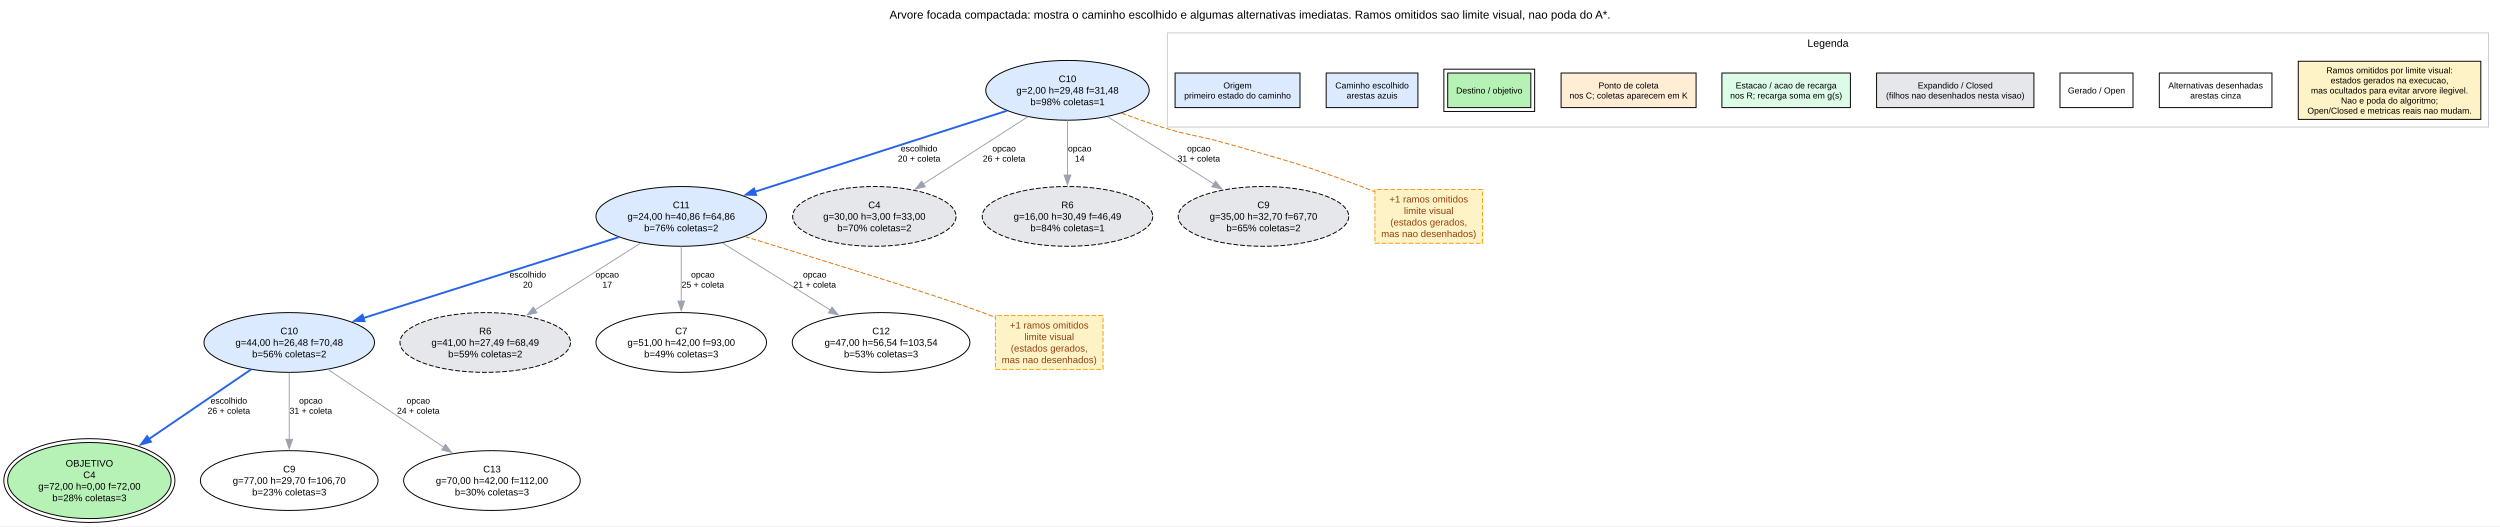
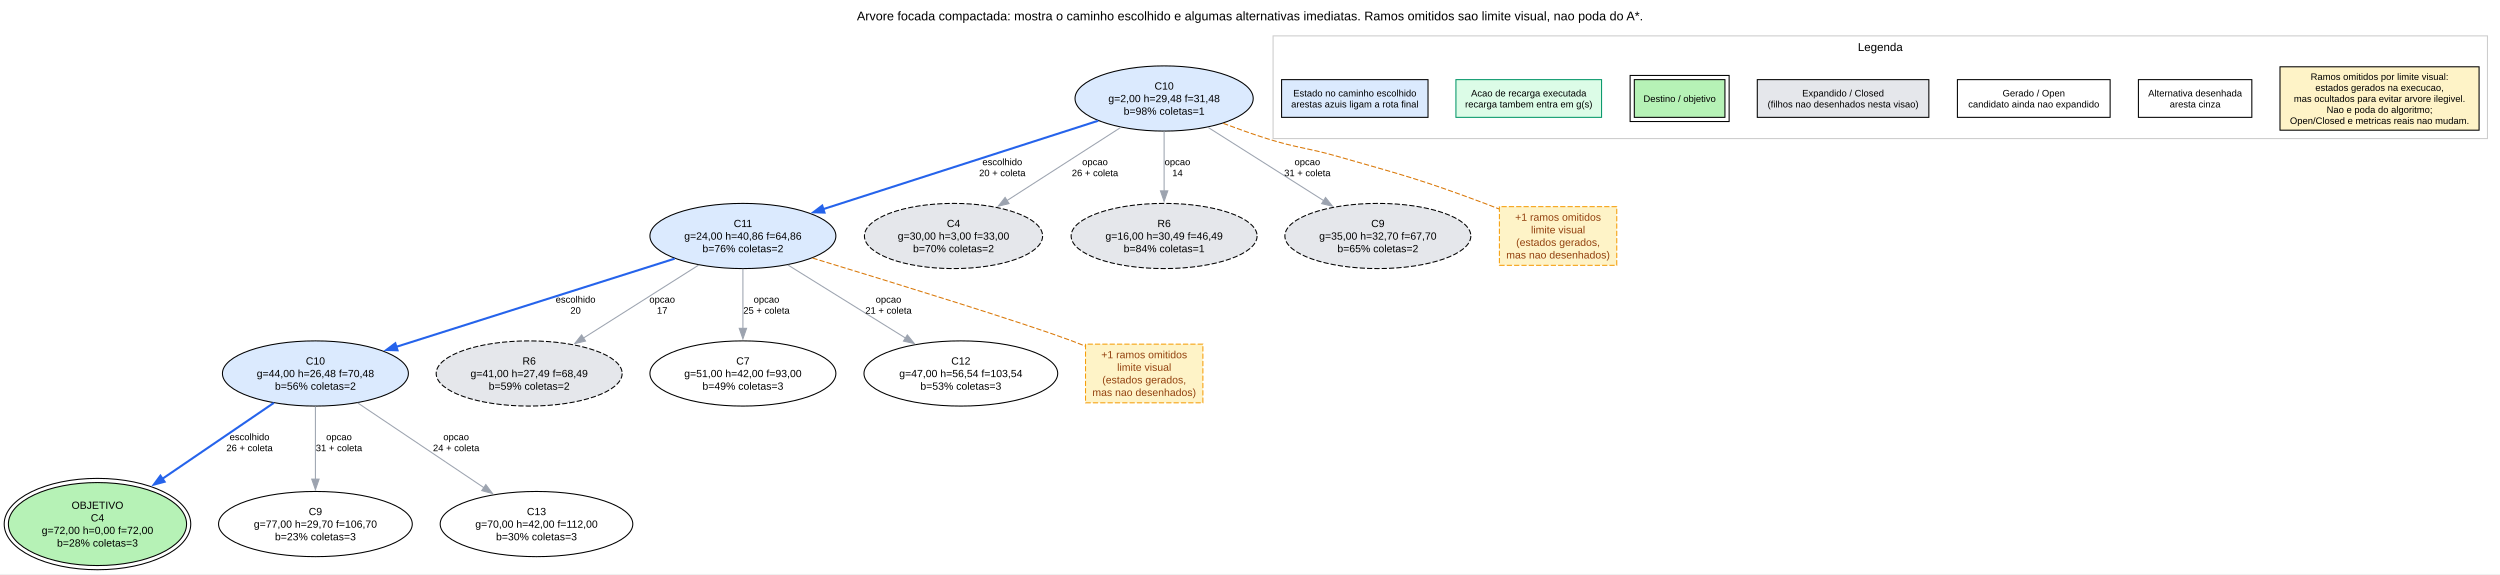
- <svg xmlns="http://www.w3.org/2000/svg" width="2602pt" height="548pt" viewBox="0.00 0.00 2602.00 548.00">
+ <svg xmlns="http://www.w3.org/2000/svg" width="2386pt" height="548pt" viewBox="0.00 0.00 2386.00 548.00">
  <g id="graph0" class="graph" transform="scale(1 1) rotate(0) translate(4 543.76)">
-     <polygon fill="white" stroke="none" points="-4,4 -4,-543.76 2598.03,-543.76 2598.03,4 -4,4" />
-     <text xml:space="preserve" text-anchor="middle" x="1297.01" y="-524.36" font-family="Arial" font-size="12.00">Arvore focada compactada: mostra o caminho escolhido e algumas alternativas imediatas. Ramos omitidos sao limite visual, nao poda do A*.</text>
+     <polygon fill="white" stroke="none" points="-4,4 -4,-543.76 2382.03,-543.76 2382.03,4 -4,4" />
+     <text xml:space="preserve" text-anchor="middle" x="1189.01" y="-524.36" font-family="Arial" font-size="12.00">Arvore focada compactada: mostra o caminho escolhido e algumas alternativas imediatas. Ramos omitidos sao limite visual, nao poda do A*.</text>
    <g id="clust1" class="cluster">
-       <polygon fill="none" stroke="#cccccc" points="1211.03,-411.51 1211.03,-509.51 2586.03,-509.51 2586.03,-411.51 1211.03,-411.51" />
-       <text xml:space="preserve" text-anchor="middle" x="1898.53" y="-495.06" font-family="Arial" font-size="11.00">Legenda</text>
+       <polygon fill="none" stroke="#cccccc" points="1211.03,-411.51 1211.03,-509.51 2370.03,-509.51 2370.03,-411.51 1211.03,-411.51" />
+       <text xml:space="preserve" text-anchor="middle" x="1790.53" y="-495.06" font-family="Arial" font-size="11.00">Legenda</text>
    </g>
    <g id="node1" class="node">
      <ellipse fill="#dbeafe" stroke="black" cx="1107.03" cy="-449.76" rx="85.03" ry="31.11" />
      <text xml:space="preserve" text-anchor="middle" x="1107.03" y="-458.26" font-family="Arial" font-size="10.00">C10</text>
      <text xml:space="preserve" text-anchor="middle" x="1107.03" y="-446.26" font-family="Arial" font-size="10.00">g=2,00 h=29,48 f=31,48</text>
      <text xml:space="preserve" text-anchor="middle" x="1107.03" y="-434.26" font-family="Arial" font-size="10.00">b=98% coletas=1</text>
    </g>
    <g id="node2" class="node">
      <ellipse fill="#dbeafe" stroke="black" cx="705.03" cy="-318.53" rx="88.74" ry="31.11" />
      <text xml:space="preserve" text-anchor="middle" x="705.03" y="-327.03" font-family="Arial" font-size="10.00">C11</text>
      <text xml:space="preserve" text-anchor="middle" x="705.03" y="-315.03" font-family="Arial" font-size="10.00">g=24,00 h=40,86 f=64,86</text>
      <text xml:space="preserve" text-anchor="middle" x="705.03" y="-303.03" font-family="Arial" font-size="10.00">b=76% coletas=2</text>
    </g>
    <g id="edge1" class="edge">
      <path fill="none" stroke="#2563eb" stroke-width="2" d="M1044.22,-428.57C973.31,-405.77 857.92,-368.68 781.74,-344.19" />
      <polygon fill="#2563eb" stroke="#2563eb" stroke-width="2" points="782.87,-340.88 772.28,-341.15 780.73,-347.54 782.87,-340.88" />
      <text xml:space="preserve" text-anchor="middle" x="952.6" y="-386.1" font-family="Arial" font-size="9.00">escolhido</text>
      <text xml:space="preserve" text-anchor="middle" x="952.6" y="-375.6" font-family="Arial" font-size="9.00">20 + coleta</text>
    </g>
    <g id="node5" class="node">
      <ellipse fill="#e5e7eb" stroke="black" stroke-dasharray="5,2" cx="906.03" cy="-318.53" rx="85.03" ry="31.11" />
      <text xml:space="preserve" text-anchor="middle" x="906.03" y="-327.03" font-family="Arial" font-size="10.00">C4</text>
      <text xml:space="preserve" text-anchor="middle" x="906.03" y="-315.03" font-family="Arial" font-size="10.00">g=30,00 h=3,00 f=33,00</text>
      <text xml:space="preserve" text-anchor="middle" x="906.03" y="-303.03" font-family="Arial" font-size="10.00">b=70% coletas=2</text>
    </g>
    <g id="edge4" class="edge">
      <path fill="none" stroke="#9ca3af" d="M1065.87,-422.3C1034.4,-402.07 990.85,-374.07 957.15,-352.4" />
      <polygon fill="#9ca3af" stroke="#9ca3af" points="959.06,-349.47 948.75,-347 955.27,-355.35 959.06,-349.47" />
      <text xml:space="preserve" text-anchor="middle" x="1041.06" y="-386.1" font-family="Arial" font-size="9.00">opcao</text>
      <text xml:space="preserve" text-anchor="middle" x="1041.06" y="-375.6" font-family="Arial" font-size="9.00">26 + coleta</text>
    </g>
    <g id="node6" class="node">
      <ellipse fill="#e5e7eb" stroke="black" stroke-dasharray="5,2" cx="1107.03" cy="-318.53" rx="88.74" ry="31.11" />
      <text xml:space="preserve" text-anchor="middle" x="1107.03" y="-327.03" font-family="Arial" font-size="10.00">R6</text>
      <text xml:space="preserve" text-anchor="middle" x="1107.03" y="-315.03" font-family="Arial" font-size="10.00">g=16,00 h=30,49 f=46,49</text>
      <text xml:space="preserve" text-anchor="middle" x="1107.03" y="-303.03" font-family="Arial" font-size="10.00">b=84% coletas=1</text>
    </g>
    <g id="edge5" class="edge">
      <path fill="none" stroke="#9ca3af" d="M1107.03,-418.46C1107.03,-401.49 1107.03,-380.07 1107.03,-361.51" />
      <polygon fill="#9ca3af" stroke="#9ca3af" points="1110.53,-361.6 1107.03,-351.6 1103.53,-361.6 1110.53,-361.6" />
      <text xml:space="preserve" text-anchor="middle" x="1119.78" y="-386.1" font-family="Arial" font-size="9.00">opcao</text>
      <text xml:space="preserve" text-anchor="middle" x="1119.78" y="-375.6" font-family="Arial" font-size="9.00">14</text>
    </g>
    <g id="node7" class="node">
      <ellipse fill="#e5e7eb" stroke="black" stroke-dasharray="5,2" cx="1311.03" cy="-318.53" rx="88.74" ry="31.11" />
      <text xml:space="preserve" text-anchor="middle" x="1311.03" y="-327.03" font-family="Arial" font-size="10.00">C9</text>
      <text xml:space="preserve" text-anchor="middle" x="1311.03" y="-315.03" font-family="Arial" font-size="10.00">g=35,00 h=32,70 f=67,70</text>
      <text xml:space="preserve" text-anchor="middle" x="1311.03" y="-303.03" font-family="Arial" font-size="10.00">b=65% coletas=2</text>
    </g>
    <g id="edge6" class="edge">
      <path fill="none" stroke="#9ca3af" d="M1148.8,-422.3C1180.88,-401.98 1225.32,-373.82 1259.59,-352.12" />
      <polygon fill="#9ca3af" stroke="#9ca3af" points="1261.11,-355.3 1267.68,-346.99 1257.36,-349.39 1261.11,-355.3" />
      <text xml:space="preserve" text-anchor="middle" x="1243.74" y="-386.1" font-family="Arial" font-size="9.00">opcao</text>
      <text xml:space="preserve" text-anchor="middle" x="1243.74" y="-375.6" font-family="Arial" font-size="9.00">31 + coleta</text>
    </g>
    <g id="node8" class="node">
      <polygon fill="#fef3c7" stroke="#f59e0b" stroke-dasharray="5,2" points="1539.03,-346.53 1427.03,-346.53 1427.03,-290.53 1539.03,-290.53 1539.03,-346.53" />
      <text xml:space="preserve" text-anchor="middle" x="1483.03" y="-333.03" font-family="Arial" font-size="10.00" fill="#92400e">+1 ramos omitidos</text>
      <text xml:space="preserve" text-anchor="middle" x="1483.03" y="-321.03" font-family="Arial" font-size="10.00" fill="#92400e">limite visual</text>
      <text xml:space="preserve" text-anchor="middle" x="1483.03" y="-309.03" font-family="Arial" font-size="10.00" fill="#92400e">(estados gerados,</text>
      <text xml:space="preserve" text-anchor="middle" x="1483.03" y="-297.03" font-family="Arial" font-size="10.00" fill="#92400e">mas nao desenhados)</text>
    </g>
    <g id="edge7" class="edge">
      <path fill="none" stroke="#d97706" stroke-dasharray="5,2" d="M1163.38,-426.06C1176.91,-420.96 1191.4,-415.8 1205.03,-411.51 1234.32,-402.29 1242.5,-403.07 1272.03,-394.65 1335.29,-376.61 1351.41,-372.67 1413.03,-349.65 1417.49,-347.98 1422.08,-346.19 1426.68,-344.33" />
    </g>
    <g id="node3" class="node">
      <ellipse fill="#dbeafe" stroke="black" cx="297.03" cy="-187.31" rx="88.74" ry="31.11" />
      <text xml:space="preserve" text-anchor="middle" x="297.03" y="-195.81" font-family="Arial" font-size="10.00">C10</text>
      <text xml:space="preserve" text-anchor="middle" x="297.03" y="-183.81" font-family="Arial" font-size="10.00">g=44,00 h=26,48 f=70,48</text>
      <text xml:space="preserve" text-anchor="middle" x="297.03" y="-171.81" font-family="Arial" font-size="10.00">b=56% coletas=2</text>
    </g>
    <g id="edge2" class="edge">
      <path fill="none" stroke="#2563eb" stroke-width="2" d="M639.93,-296.92C567.53,-273.99 450.69,-236.98 373.87,-212.65" />
      <polygon fill="#2563eb" stroke="#2563eb" stroke-width="2" points="375.37,-209.45 364.78,-209.77 373.26,-216.12 375.37,-209.45" />
      <text xml:space="preserve" text-anchor="middle" x="545.33" y="-254.87" font-family="Arial" font-size="9.00">escolhido</text>
      <text xml:space="preserve" text-anchor="middle" x="545.33" y="-244.37" font-family="Arial" font-size="9.00">20</text>
    </g>
    <g id="node9" class="node">
      <ellipse fill="#e5e7eb" stroke="black" stroke-dasharray="5,2" cx="501.03" cy="-187.31" rx="88.74" ry="31.11" />
      <text xml:space="preserve" text-anchor="middle" x="501.03" y="-195.81" font-family="Arial" font-size="10.00">R6</text>
      <text xml:space="preserve" text-anchor="middle" x="501.03" y="-183.81" font-family="Arial" font-size="10.00">g=41,00 h=27,49 f=68,49</text>
      <text xml:space="preserve" text-anchor="middle" x="501.03" y="-171.81" font-family="Arial" font-size="10.00">b=59% coletas=2</text>
    </g>
    <g id="edge8" class="edge">
      <path fill="none" stroke="#9ca3af" d="M662.76,-290.76C630.76,-270.49 586.64,-242.54 552.57,-220.96" />
      <polygon fill="#9ca3af" stroke="#9ca3af" points="554.84,-218.25 544.52,-215.86 551.1,-224.17 554.84,-218.25" />
      <text xml:space="preserve" text-anchor="middle" x="627.99" y="-254.87" font-family="Arial" font-size="9.00">opcao</text>
      <text xml:space="preserve" text-anchor="middle" x="627.99" y="-244.37" font-family="Arial" font-size="9.00">17</text>
    </g>
    <g id="node10" class="node">
      <ellipse fill="white" stroke="black" cx="705.03" cy="-187.31" rx="88.74" ry="31.11" />
      <text xml:space="preserve" text-anchor="middle" x="705.03" y="-195.81" font-family="Arial" font-size="10.00">C7</text>
      <text xml:space="preserve" text-anchor="middle" x="705.03" y="-183.81" font-family="Arial" font-size="10.00">g=51,00 h=42,00 f=93,00</text>
      <text xml:space="preserve" text-anchor="middle" x="705.03" y="-171.81" font-family="Arial" font-size="10.00">b=49% coletas=3</text>
    </g>
    <g id="edge9" class="edge">
      <path fill="none" stroke="#9ca3af" d="M705.03,-287.24C705.03,-270.27 705.03,-248.85 705.03,-230.28" />
      <polygon fill="#9ca3af" stroke="#9ca3af" points="708.53,-230.38 705.03,-220.38 701.53,-230.38 708.53,-230.38" />
      <text xml:space="preserve" text-anchor="middle" x="727.53" y="-254.87" font-family="Arial" font-size="9.00">opcao</text>
      <text xml:space="preserve" text-anchor="middle" x="727.53" y="-244.37" font-family="Arial" font-size="9.00">25 + coleta</text>
    </g>
    <g id="node11" class="node">
      <ellipse fill="white" stroke="black" cx="913.03" cy="-187.31" rx="92.45" ry="31.11" />
      <text xml:space="preserve" text-anchor="middle" x="913.03" y="-195.81" font-family="Arial" font-size="10.00">C12</text>
      <text xml:space="preserve" text-anchor="middle" x="913.03" y="-183.81" font-family="Arial" font-size="10.00">g=47,00 h=56,54 f=103,54</text>
      <text xml:space="preserve" text-anchor="middle" x="913.03" y="-171.81" font-family="Arial" font-size="10.00">b=53% coletas=3</text>
    </g>
    <g id="edge10" class="edge">
      <path fill="none" stroke="#9ca3af" d="M747.88,-290.92C780.49,-270.65 825.54,-242.66 860.35,-221.03" />
      <polygon fill="#9ca3af" stroke="#9ca3af" points="861.95,-224.16 868.6,-215.91 858.26,-218.22 861.95,-224.16" />
      <text xml:space="preserve" text-anchor="middle" x="843.98" y="-254.87" font-family="Arial" font-size="9.00">opcao</text>
      <text xml:space="preserve" text-anchor="middle" x="843.98" y="-244.37" font-family="Arial" font-size="9.00">21 + coleta</text>
    </g>
    <g id="node12" class="node">
      <polygon fill="#fef3c7" stroke="#f59e0b" stroke-dasharray="5,2" points="1144.03,-215.31 1032.03,-215.31 1032.03,-159.31 1144.03,-159.31 1144.03,-215.31" />
      <text xml:space="preserve" text-anchor="middle" x="1088.03" y="-201.81" font-family="Arial" font-size="10.00" fill="#92400e">+1 ramos omitidos</text>
      <text xml:space="preserve" text-anchor="middle" x="1088.03" y="-189.81" font-family="Arial" font-size="10.00" fill="#92400e">limite visual</text>
      <text xml:space="preserve" text-anchor="middle" x="1088.03" y="-177.81" font-family="Arial" font-size="10.00" fill="#92400e">(estados gerados,</text>
      <text xml:space="preserve" text-anchor="middle" x="1088.03" y="-165.81" font-family="Arial" font-size="10.00" fill="#92400e">mas nao desenhados)</text>
    </g>
    <g id="edge11" class="edge">
      <path fill="none" stroke="#d97706" stroke-dasharray="5,2" d="M771.44,-297.48C849.27,-273.81 973.4,-235.53 1019.03,-218.42 1023.19,-216.86 1027.46,-215.19 1031.75,-213.45" />
    </g>
    <g id="node4" class="node">
      <ellipse fill="#b6f2b6" stroke="black" cx="89.03" cy="-43.6" rx="85.03" ry="39.6" />
      <ellipse fill="none" stroke="black" cx="89.03" cy="-43.6" rx="89.03" ry="43.6" />
      <text xml:space="preserve" text-anchor="middle" x="89.03" y="-58.1" font-family="Arial" font-size="10.00">OBJETIVO</text>
      <text xml:space="preserve" text-anchor="middle" x="89.03" y="-46.1" font-family="Arial" font-size="10.00">C4</text>
      <text xml:space="preserve" text-anchor="middle" x="89.03" y="-34.1" font-family="Arial" font-size="10.00">g=72,00 h=0,00 f=72,00</text>
      <text xml:space="preserve" text-anchor="middle" x="89.03" y="-22.1" font-family="Arial" font-size="10.00">b=28% coletas=3</text>
    </g>
    <g id="edge3" class="edge">
      <path fill="none" stroke="#2563eb" stroke-width="2" d="M257.42,-159.32C227.29,-138.8 185.29,-110.18 150.77,-86.66" />
      <polygon fill="#2563eb" stroke="#2563eb" stroke-width="2" points="153.05,-83.98 142.82,-81.25 149.11,-89.77 153.05,-83.98" />
      <text xml:space="preserve" text-anchor="middle" x="234.16" y="-123.65" font-family="Arial" font-size="9.00">escolhido</text>
      <text xml:space="preserve" text-anchor="middle" x="234.16" y="-113.15" font-family="Arial" font-size="9.00">26 + coleta</text>
    </g>
    <g id="node13" class="node">
      <ellipse fill="white" stroke="black" cx="297.03" cy="-43.6" rx="92.45" ry="31.11" />
      <text xml:space="preserve" text-anchor="middle" x="297.03" y="-52.1" font-family="Arial" font-size="10.00">C9</text>
      <text xml:space="preserve" text-anchor="middle" x="297.03" y="-40.1" font-family="Arial" font-size="10.00">g=77,00 h=29,70 f=106,70</text>
      <text xml:space="preserve" text-anchor="middle" x="297.03" y="-28.1" font-family="Arial" font-size="10.00">b=23% coletas=3</text>
    </g>
    <g id="edge12" class="edge">
      <path fill="none" stroke="#9ca3af" d="M297.03,-155.91C297.03,-135.64 297.03,-108.73 297.03,-86.45" />
      <polygon fill="#9ca3af" stroke="#9ca3af" points="300.53,-86.46 297.03,-76.46 293.53,-86.46 300.53,-86.46" />
      <text xml:space="preserve" text-anchor="middle" x="319.53" y="-123.65" font-family="Arial" font-size="9.00">opcao</text>
      <text xml:space="preserve" text-anchor="middle" x="319.53" y="-113.15" font-family="Arial" font-size="9.00">31 + coleta</text>
    </g>
    <g id="node14" class="node">
      <ellipse fill="white" stroke="black" cx="508.03" cy="-43.6" rx="91.92" ry="31.11" />
      <text xml:space="preserve" text-anchor="middle" x="508.03" y="-52.1" font-family="Arial" font-size="10.00">C13</text>
      <text xml:space="preserve" text-anchor="middle" x="508.03" y="-40.1" font-family="Arial" font-size="10.00">g=70,00 h=42,00 f=112,00</text>
      <text xml:space="preserve" text-anchor="middle" x="508.03" y="-28.1" font-family="Arial" font-size="10.00">b=30% coletas=3</text>
    </g>
    <g id="edge13" class="edge">
      <path fill="none" stroke="#9ca3af" d="M337.21,-159.32C371.6,-136.22 421.26,-102.87 458.18,-78.08" />
      <polygon fill="#9ca3af" stroke="#9ca3af" points="459.67,-81.29 466.02,-72.81 455.77,-75.48 459.67,-81.29" />
      <text xml:space="preserve" text-anchor="middle" x="431.36" y="-123.65" font-family="Arial" font-size="9.00">opcao</text>
      <text xml:space="preserve" text-anchor="middle" x="431.36" y="-113.15" font-family="Arial" font-size="9.00">24 + coleta</text>
    </g>
    <g id="node15" class="node">
-       <polygon fill="#dbeafe" stroke="black" points="1349.03,-467.76 1219.03,-467.76 1219.03,-431.76 1349.03,-431.76 1349.03,-467.76" />
-       <text xml:space="preserve" text-anchor="middle" x="1284.03" y="-451.71" font-family="Arial" font-size="9.00">Origem</text>
-       <text xml:space="preserve" text-anchor="middle" x="1284.03" y="-441.21" font-family="Arial" font-size="9.00">primeiro estado do caminho</text>
+       <polygon fill="#dbeafe" stroke="black" points="1358.9,-467.76 1219.15,-467.76 1219.15,-431.76 1358.9,-431.76 1358.9,-467.76" />
+       <text xml:space="preserve" text-anchor="middle" x="1289.03" y="-451.71" font-family="Arial" font-size="9.00">Estado no caminho escolhido</text>
+       <text xml:space="preserve" text-anchor="middle" x="1289.03" y="-441.21" font-family="Arial" font-size="9.00">arestas azuis ligam a rota final</text>
    </g>
    <g id="node16" class="node">
-       <polygon fill="#dbeafe" stroke="black" points="1471.78,-467.76 1376.28,-467.76 1376.28,-431.76 1471.78,-431.76 1471.78,-467.76" />
-       <text xml:space="preserve" text-anchor="middle" x="1424.03" y="-451.71" font-family="Arial" font-size="9.00">Caminho escolhido</text>
-       <text xml:space="preserve" text-anchor="middle" x="1424.03" y="-441.21" font-family="Arial" font-size="9.00">arestas azuis</text>
+       <polygon fill="#dcfce7" stroke="#059669" points="1524.53,-467.76 1385.53,-467.76 1385.53,-431.76 1524.53,-431.76 1524.53,-467.76" />
+       <text xml:space="preserve" text-anchor="middle" x="1455.03" y="-451.71" font-family="Arial" font-size="9.00">Acao de recarga executada</text>
+       <text xml:space="preserve" text-anchor="middle" x="1455.03" y="-441.21" font-family="Arial" font-size="9.00">recarga tambem entra em g(s)</text>
    </g>
    <g id="node17" class="node">
-       <polygon fill="#b6f2b6" stroke="black" points="1589.28,-467.76 1502.78,-467.76 1502.78,-431.76 1589.28,-431.76 1589.28,-467.76" />
-       <polygon fill="none" stroke="black" points="1593.28,-471.76 1498.78,-471.76 1498.78,-427.76 1593.28,-427.76 1593.28,-471.76" />
-       <text xml:space="preserve" text-anchor="middle" x="1546.03" y="-446.46" font-family="Arial" font-size="9.00">Destino / objetivo</text>
+       <polygon fill="#b6f2b6" stroke="black" points="1642.28,-467.76 1555.78,-467.76 1555.78,-431.76 1642.28,-431.76 1642.28,-467.76" />
+       <polygon fill="none" stroke="black" points="1646.28,-471.76 1551.78,-471.76 1551.78,-427.76 1646.28,-427.76 1646.28,-471.76" />
+       <text xml:space="preserve" text-anchor="middle" x="1599.03" y="-446.46" font-family="Arial" font-size="9.00">Destino / objetivo</text>
    </g>
    <g id="node18" class="node">
-       <polygon fill="#ffedd5" stroke="black" points="1761.28,-467.76 1620.78,-467.76 1620.78,-431.76 1761.28,-431.76 1761.28,-467.76" />
-       <text xml:space="preserve" text-anchor="middle" x="1691.03" y="-451.71" font-family="Arial" font-size="9.00">Ponto de coleta</text>
-       <text xml:space="preserve" text-anchor="middle" x="1691.03" y="-441.21" font-family="Arial" font-size="9.00">nos C; coletas aparecem em K</text>
+       <polygon fill="#e5e7eb" stroke="black" points="1836.9,-467.76 1673.15,-467.76 1673.15,-431.76 1836.9,-431.76 1836.9,-467.76" />
+       <text xml:space="preserve" text-anchor="middle" x="1755.03" y="-451.71" font-family="Arial" font-size="9.00">Expandido / Closed</text>
+       <text xml:space="preserve" text-anchor="middle" x="1755.03" y="-441.21" font-family="Arial" font-size="9.00">(filhos nao desenhados nesta visao)</text>
    </g>
    <g id="node19" class="node">
-       <polygon fill="#dcfce7" stroke="black" points="1921.9,-467.76 1788.15,-467.76 1788.15,-431.76 1921.9,-431.76 1921.9,-467.76" />
-       <text xml:space="preserve" text-anchor="middle" x="1855.03" y="-451.71" font-family="Arial" font-size="9.00">Estacao / acao de recarga</text>
-       <text xml:space="preserve" text-anchor="middle" x="1855.03" y="-441.21" font-family="Arial" font-size="9.00">nos R; recarga soma em g(s)</text>
+       <polygon fill="white" stroke="black" points="2009.9,-467.76 1864.15,-467.76 1864.15,-431.76 2009.9,-431.76 2009.9,-467.76" />
+       <text xml:space="preserve" text-anchor="middle" x="1937.03" y="-451.71" font-family="Arial" font-size="9.00">Gerado / Open</text>
+       <text xml:space="preserve" text-anchor="middle" x="1937.03" y="-441.21" font-family="Arial" font-size="9.00">candidato ainda nao expandido</text>
    </g>
    <g id="node20" class="node">
-       <polygon fill="#e5e7eb" stroke="black" points="2112.9,-467.76 1949.15,-467.76 1949.15,-431.76 2112.9,-431.76 2112.9,-467.76" />
-       <text xml:space="preserve" text-anchor="middle" x="2031.03" y="-451.71" font-family="Arial" font-size="9.00">Expandido / Closed</text>
-       <text xml:space="preserve" text-anchor="middle" x="2031.03" y="-441.21" font-family="Arial" font-size="9.00">(filhos nao desenhados nesta visao)</text>
+       <polygon fill="white" stroke="black" points="2145.15,-467.76 2036.9,-467.76 2036.9,-431.76 2145.15,-431.76 2145.15,-467.76" />
+       <text xml:space="preserve" text-anchor="middle" x="2091.03" y="-451.71" font-family="Arial" font-size="9.00">Alternativa desenhada</text>
+       <text xml:space="preserve" text-anchor="middle" x="2091.03" y="-441.21" font-family="Arial" font-size="9.00">aresta cinza</text>
    </g>
    <g id="node21" class="node">
-       <polygon fill="white" stroke="black" points="2216.03,-467.76 2140.03,-467.76 2140.03,-431.76 2216.03,-431.76 2216.03,-467.76" />
-       <text xml:space="preserve" text-anchor="middle" x="2178.03" y="-446.46" font-family="Arial" font-size="9.00">Gerado / Open</text>
-     </g>
-     <g id="node22" class="node">
-       <polygon fill="white" stroke="black" points="2360.65,-467.76 2243.4,-467.76 2243.4,-431.76 2360.65,-431.76 2360.65,-467.76" />
-       <text xml:space="preserve" text-anchor="middle" x="2302.03" y="-451.71" font-family="Arial" font-size="9.00">Alternativas desenhadas</text>
-       <text xml:space="preserve" text-anchor="middle" x="2302.03" y="-441.21" font-family="Arial" font-size="9.00">arestas cinza</text>
-     </g>
-     <g id="node23" class="node">
-       <polygon fill="#fef3c7" stroke="black" points="2578.03,-480.01 2388.03,-480.01 2388.03,-419.51 2578.03,-419.51 2578.03,-480.01" />
-       <text xml:space="preserve" text-anchor="middle" x="2483.03" y="-467.46" font-family="Arial" font-size="9.00">Ramos omitidos por limite visual:</text>
-       <text xml:space="preserve" text-anchor="middle" x="2483.03" y="-456.96" font-family="Arial" font-size="9.00">estados gerados na execucao,</text>
-       <text xml:space="preserve" text-anchor="middle" x="2483.03" y="-446.46" font-family="Arial" font-size="9.00">mas ocultados para evitar arvore ilegivel.</text>
-       <text xml:space="preserve" text-anchor="middle" x="2483.03" y="-435.96" font-family="Arial" font-size="9.00">Nao e poda do algoritmo;</text>
-       <text xml:space="preserve" text-anchor="middle" x="2483.03" y="-425.46" font-family="Arial" font-size="9.00">Open/Closed e metricas reais nao mudam.</text>
+       <polygon fill="#fef3c7" stroke="black" points="2362.03,-480.01 2172.03,-480.01 2172.03,-419.51 2362.03,-419.51 2362.03,-480.01" />
+       <text xml:space="preserve" text-anchor="middle" x="2267.03" y="-467.46" font-family="Arial" font-size="9.00">Ramos omitidos por limite visual:</text>
+       <text xml:space="preserve" text-anchor="middle" x="2267.03" y="-456.96" font-family="Arial" font-size="9.00">estados gerados na execucao,</text>
+       <text xml:space="preserve" text-anchor="middle" x="2267.03" y="-446.46" font-family="Arial" font-size="9.00">mas ocultados para evitar arvore ilegivel.</text>
+       <text xml:space="preserve" text-anchor="middle" x="2267.03" y="-435.96" font-family="Arial" font-size="9.00">Nao e poda do algoritmo;</text>
+       <text xml:space="preserve" text-anchor="middle" x="2267.03" y="-425.46" font-family="Arial" font-size="9.00">Open/Closed e metricas reais nao mudam.</text>
    </g>
  </g>
</svg>
